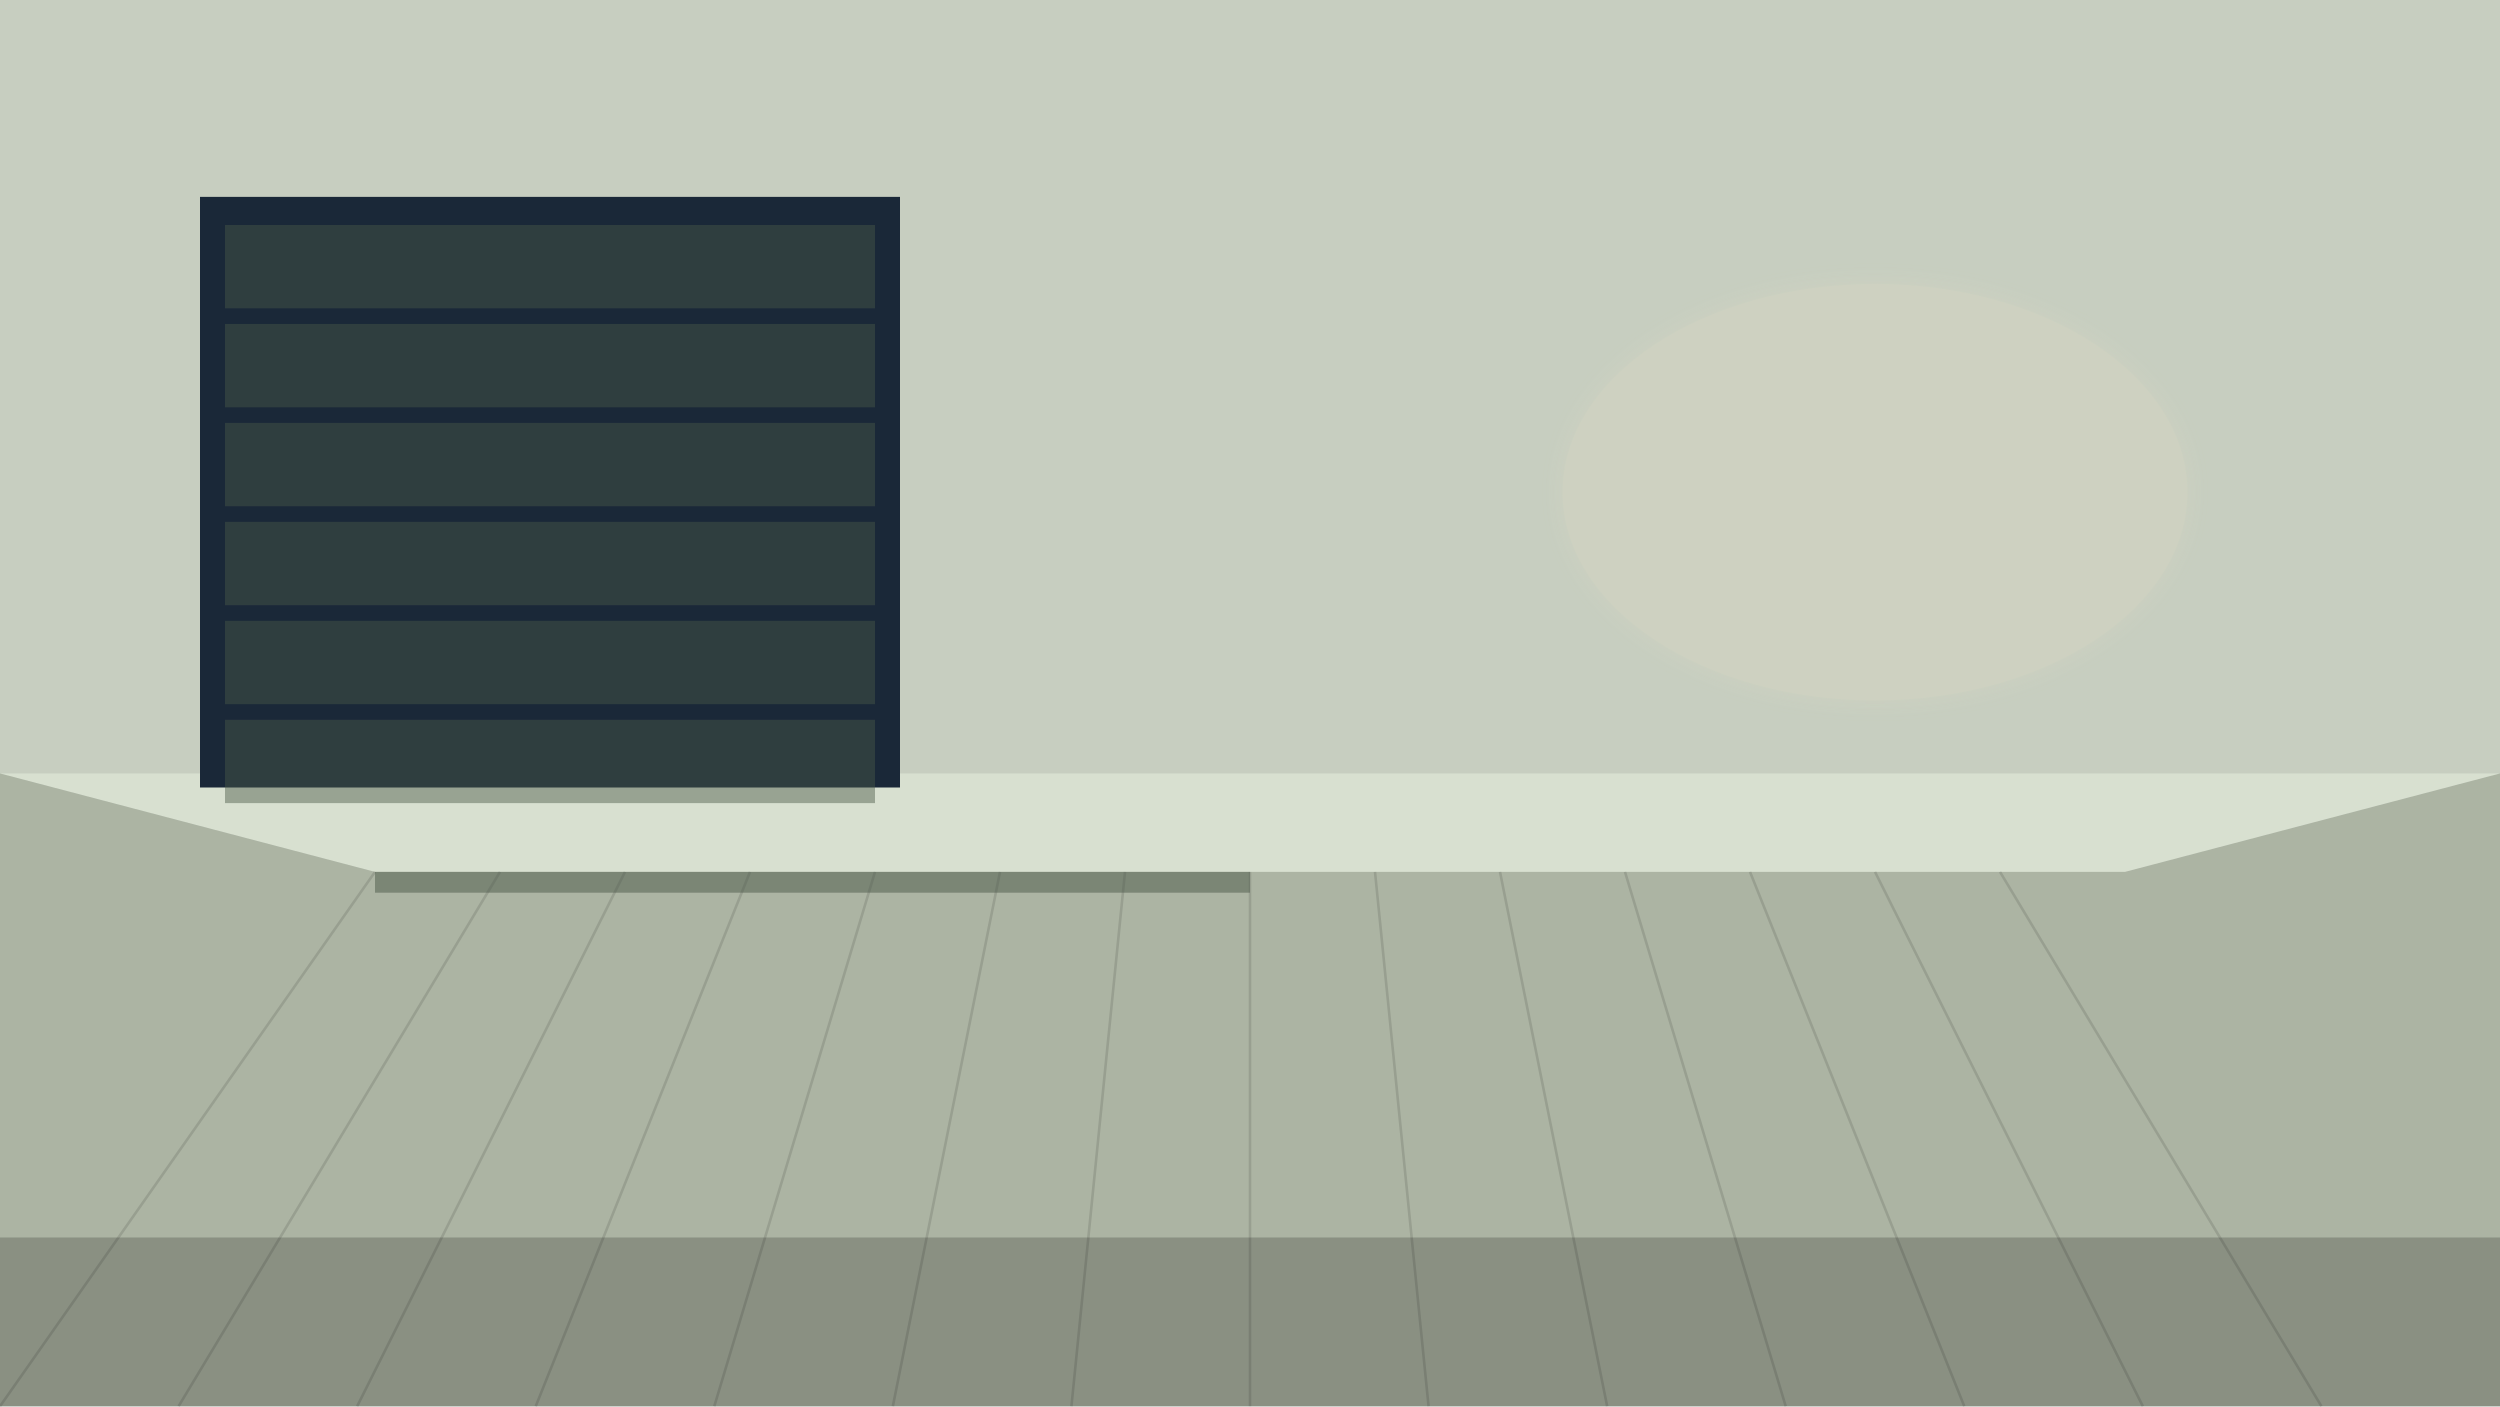
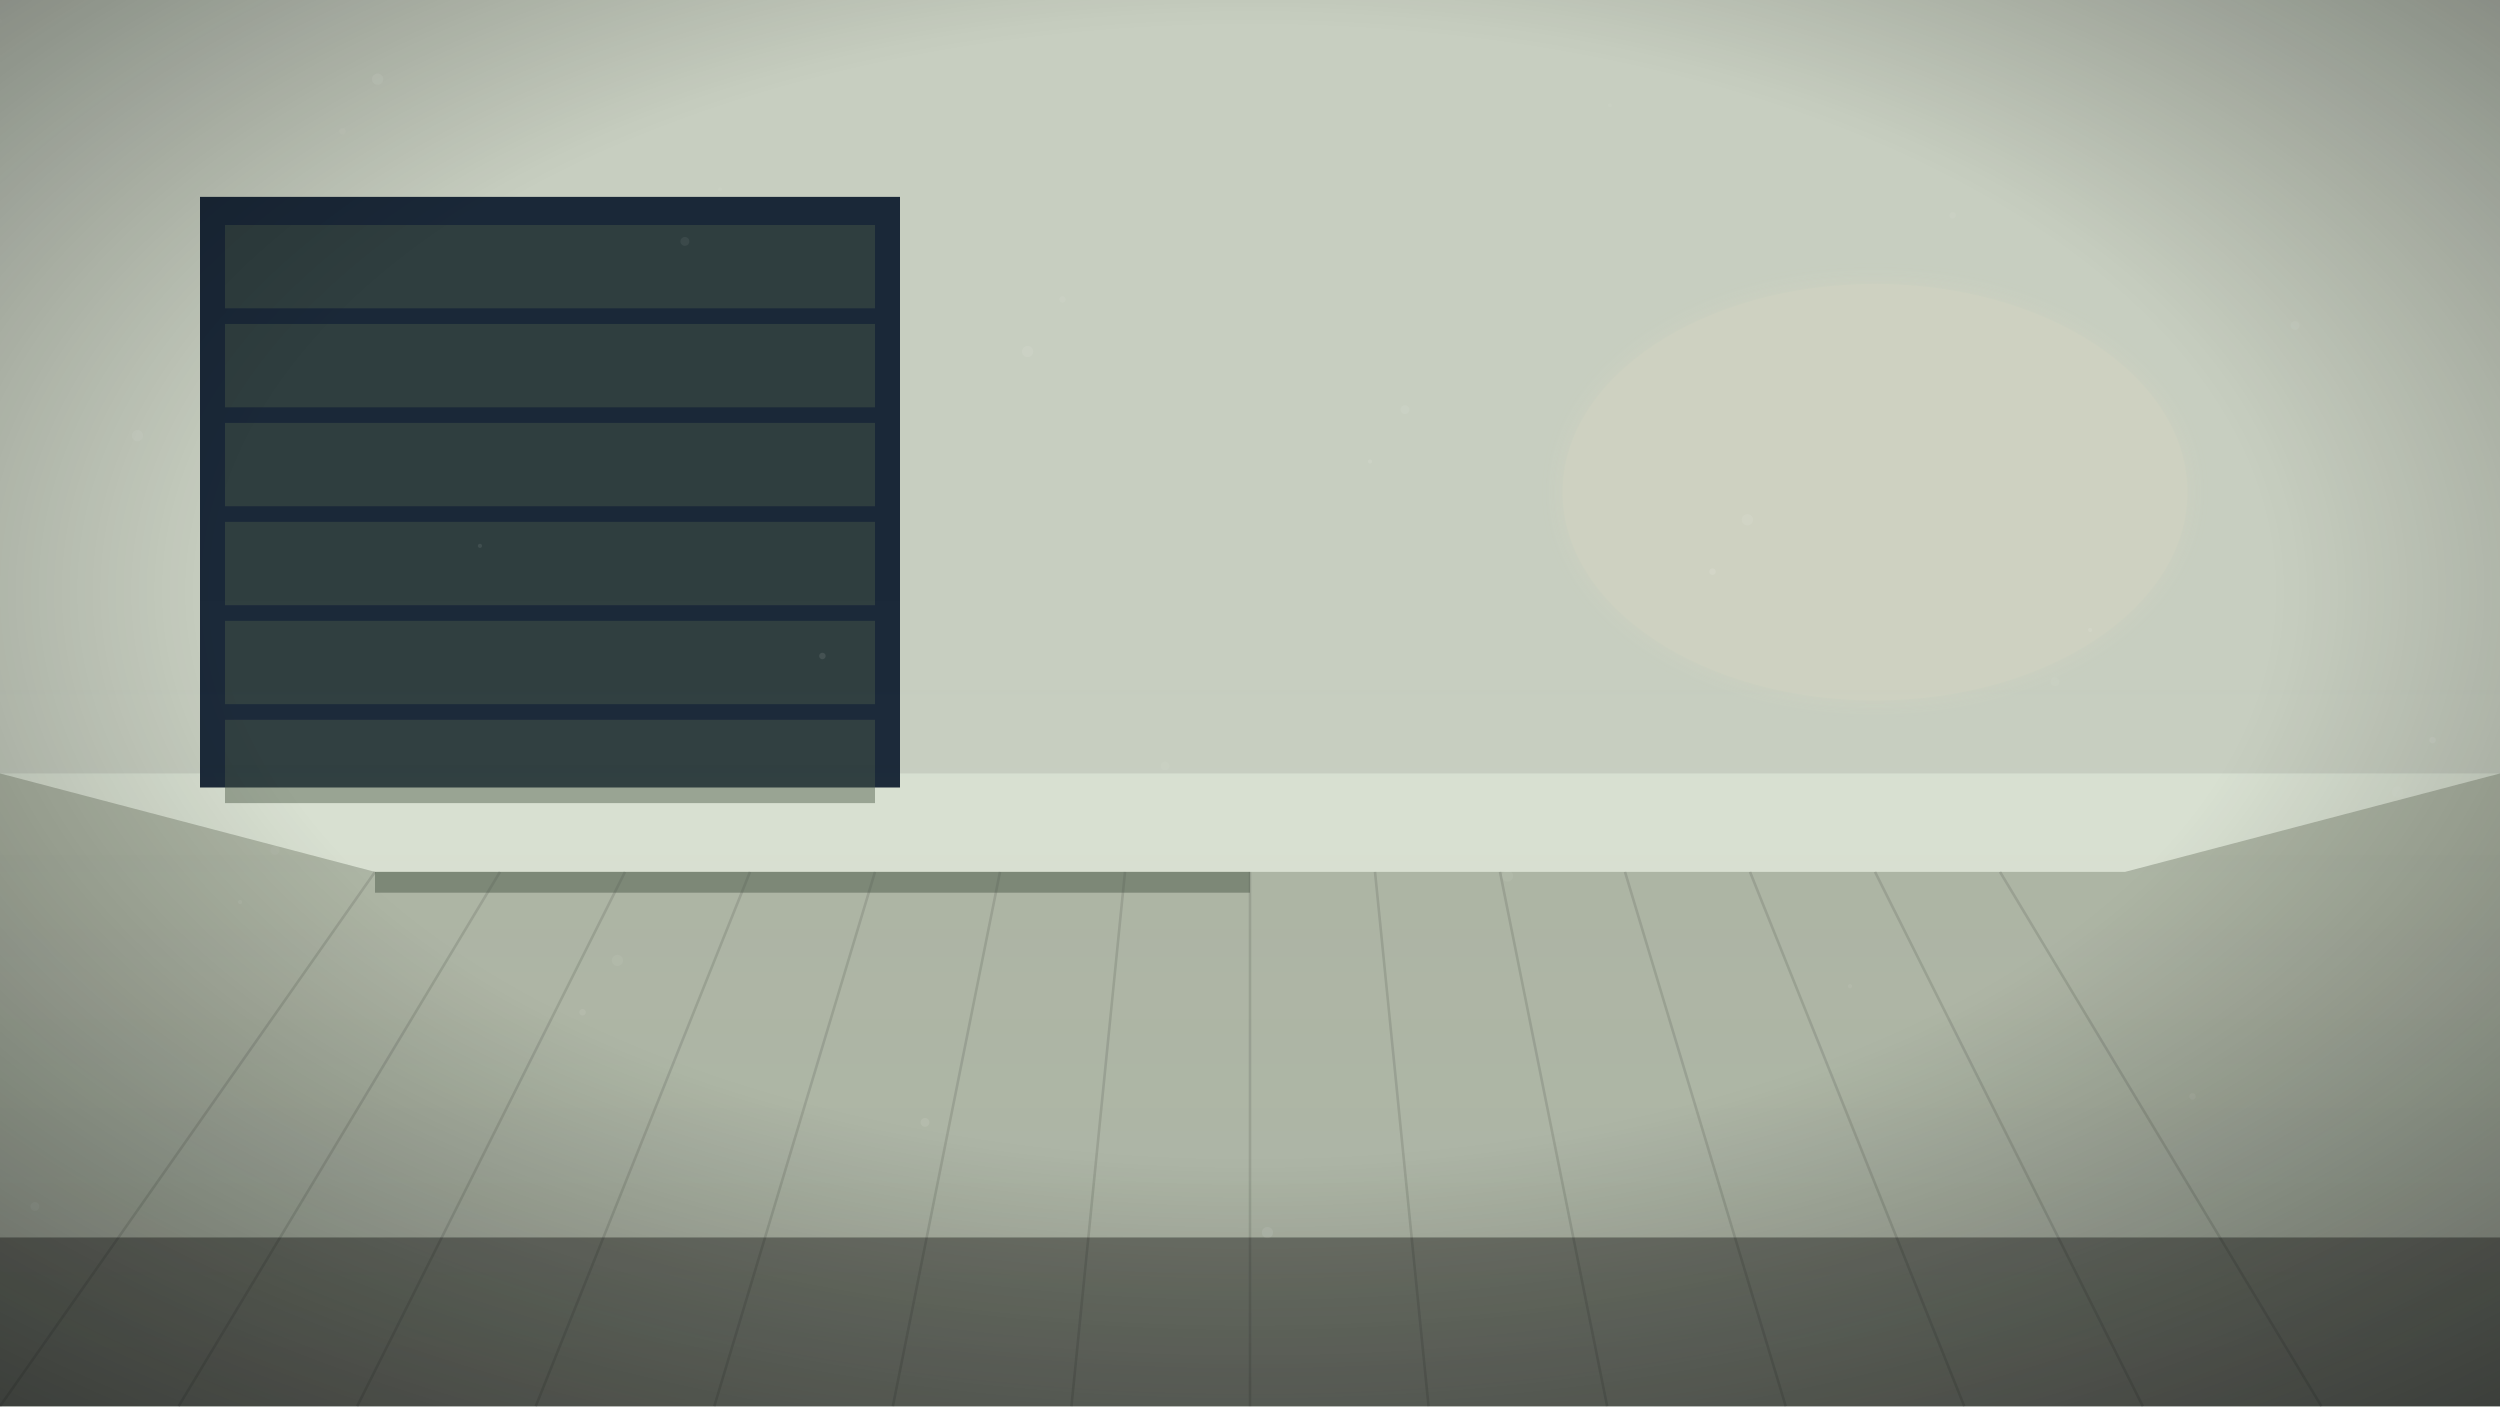
<svg xmlns="http://www.w3.org/2000/svg" viewBox="0 0 960 540" width="960" height="540">
  <defs>
    <linearGradient id="skyTop" x1="0" y1="0" x2="0" y2="1">
      <stop offset="0%" stop-color="#1a1048" />
      <stop offset="35%" stop-color="#3d2878" />
      <stop offset="68%" stop-color="#284868" />
      <stop offset="100%" stop-color="#0c1420" />
    </linearGradient>
    <linearGradient id="skyDay" x1="0" y1="0" x2="0" y2="1">
      <stop offset="0%" stop-color="#7ec8ff" />
      <stop offset="45%" stop-color="#a8d8f8" />
      <stop offset="78%" stop-color="#e8c878" />
      <stop offset="100%" stop-color="#88b868" />
    </linearGradient>
    <linearGradient id="skySunset" x1="0" y1="0" x2="0" y2="1">
      <stop offset="0%" stop-color="#ff6b4a" />
      <stop offset="28%" stop-color="#d84888" />
      <stop offset="55%" stop-color="#683878" />
      <stop offset="100%" stop-color="#120818" />
    </linearGradient>
    <linearGradient id="haze" x1="0" y1="0.4" x2="0" y2="1">
      <stop offset="0%" stop-color="#fff" stop-opacity="0" />
      <stop offset="100%" stop-color="#c8d8f0" stop-opacity="0.22" />
    </linearGradient>
    <filter id="softGlow" x="-40%" y="-40%" width="180%" height="180%">
      <feGaussianBlur stdDeviation="4" result="b" />
      <feMerge>
        <feMergeNode in="b" />
        <feMergeNode in="SourceGraphic" />
      </feMerge>
    </filter>
    <filter id="neonGlow" x="-60%" y="-60%" width="220%" height="220%">
      <feGaussianBlur stdDeviation="6" result="b" />
      <feMerge>
        <feMergeNode in="b" />
        <feMergeNode in="b" />
        <feMergeNode in="SourceGraphic" />
      </feMerge>
    </filter>
    <filter id="paintSoft" x="-2%" y="-2%" width="104%" height="104%">
      <feGaussianBlur stdDeviation="0.6" />
    </filter>
    <radialGradient id="sunDisc" cx="0.5" cy="0.5" r="0.5">
      <stop offset="0%" stop-color="#fff8e8" />
      <stop offset="55%" stop-color="#ffd080" />
      <stop offset="100%" stop-color="#ff904000" />
    </radialGradient>
    <radialGradient id="moonGlow" cx="0.5" cy="0.5" r="0.5">
      <stop offset="0%" stop-color="#fffef8" />
      <stop offset="40%" stop-color="#e8e0f0" />
      <stop offset="100%" stop-color="#e8e0f000" />
    </radialGradient>
    <linearGradient id="wallWarm" x1="0" y1="0" x2="1" y2="1">
      <stop offset="0%" stop-color="#fff0e4" />
      <stop offset="45%" stop-color="#e8c8b0" />
      <stop offset="100%" stop-color="#c8a088" />
    </linearGradient>
    <linearGradient id="wallCool" x1="0" y1="0" x2="0" y2="1">
      <stop offset="0%" stop-color="#eef2f8" />
      <stop offset="100%" stop-color="#b8c0d0" />
    </linearGradient>
    <linearGradient id="floorWood" x1="0" y1="0.6" x2="0" y2="1">
      <stop offset="0%" stop-color="#a88870" />
      <stop offset="100%" stop-color="#685040" />
    </linearGradient>
    <radialGradient id="lampGlow" cx="0.5" cy="0.5" r="0.5">
      <stop offset="0%" stop-color="#fff8e0" />
      <stop offset="70%" stop-color="#ffd898" stop-opacity="0.35" />
      <stop offset="100%" stop-color="#ffd898" stop-opacity="0" />
    </radialGradient>
+     <radialGradient id="vignette" cx="0.5" cy="0.42" r="0.78">
+       <stop offset="52%" stop-color="#000" stop-opacity="0" />
+       <stop offset="100%" stop-color="#030508" stop-opacity="0.48" />
+     </radialGradient>
  </defs>
  <rect width="960" height="540" fill="#d8e0d0" />
  <polygon points="0,297 0,540 960,540 960,297 816,334.8 144,334.8" fill="#a8b0a0" opacity="0.92" />
  <line x1="0" y1="540" x2="144" y2="334.8" stroke="#000" stroke-opacity="0.12" stroke-width="1" />
  <line x1="68.571" y1="540" x2="192" y2="334.8" stroke="#000" stroke-opacity="0.12" stroke-width="1" />
  <line x1="137.143" y1="540" x2="240" y2="334.8" stroke="#000" stroke-opacity="0.12" stroke-width="1" />
  <line x1="205.714" y1="540" x2="288" y2="334.8" stroke="#000" stroke-opacity="0.12" stroke-width="1" />
  <line x1="274.286" y1="540" x2="336" y2="334.8" stroke="#000" stroke-opacity="0.12" stroke-width="1" />
  <line x1="342.857" y1="540" x2="384" y2="334.8" stroke="#000" stroke-opacity="0.12" stroke-width="1" />
  <line x1="411.429" y1="540" x2="432" y2="334.8" stroke="#000" stroke-opacity="0.12" stroke-width="1" />
  <line x1="480" y1="540" x2="480" y2="334.8" stroke="#000" stroke-opacity="0.12" stroke-width="1" />
  <line x1="548.571" y1="540" x2="528" y2="334.8" stroke="#000" stroke-opacity="0.12" stroke-width="1" />
  <line x1="617.143" y1="540" x2="576" y2="334.8" stroke="#000" stroke-opacity="0.12" stroke-width="1" />
  <line x1="685.714" y1="540" x2="624" y2="334.8" stroke="#000" stroke-opacity="0.12" stroke-width="1" />
  <line x1="754.286" y1="540" x2="672" y2="334.8" stroke="#000" stroke-opacity="0.12" stroke-width="1" />
  <line x1="822.857" y1="540" x2="720" y2="334.8" stroke="#000" stroke-opacity="0.12" stroke-width="1" />
  <line x1="891.429" y1="540" x2="768" y2="334.8" stroke="#000" stroke-opacity="0.12" stroke-width="1" />
  <rect x="0" y="0" width="960" height="297" fill="#000" opacity="0.08" />
  <rect x="76.8" y="75.6" width="268.8" height="226.8" fill="#1a2838" />
  <rect x="86.4" y="86.4" width="249.6" height="32" fill="#4a5848" opacity="0.45" />
  <rect x="86.4" y="124.4" width="249.6" height="32" fill="#4a5848" opacity="0.45" />
  <rect x="86.4" y="162.4" width="249.6" height="32" fill="#4a5848" opacity="0.45" />
  <rect x="86.4" y="200.4" width="249.6" height="32" fill="#4a5848" opacity="0.45" />
  <rect x="86.4" y="238.4" width="249.6" height="32" fill="#4a5848" opacity="0.45" />
  <rect x="86.4" y="276.4" width="249.6" height="32" fill="#4a5848" opacity="0.45" />
  <ellipse cx="720" cy="189" rx="120" ry="80" fill="#ffe8c8" opacity="0.12" filter="url(#softGlow)" />
  <rect x="144" y="334.8" width="336" height="8" fill="#4a5848" opacity="0.5" />
  <rect x="0" y="475.2" width="960" height="64.8" fill="#000" opacity="0.2" />
+   <circle cx="0.0" cy="8.1" r="0.80" fill="#fff" opacity="0.035" />
+   <circle cx="131.5" cy="50.4" r="1.25" fill="#fff" opacity="0.047" />
+   <circle cx="263.0" cy="92.7" r="1.70" fill="#fff" opacity="0.059" />
+   <circle cx="394.6" cy="135.0" r="2.15" fill="#fff" opacity="0.071" />
+   <circle cx="526.1" cy="177.2" r="0.80" fill="#fff" opacity="0.083" />
+   <circle cx="657.6" cy="219.5" r="1.25" fill="#fff" opacity="0.095" />
+   <circle cx="789.1" cy="261.8" r="1.70" fill="#fff" opacity="0.035" />
+   <circle cx="920.6" cy="304.1" r="2.15" fill="#fff" opacity="0.047" />
+   <circle cx="92.2" cy="346.4" r="0.80" fill="#fff" opacity="0.059" />
+   <circle cx="223.7" cy="388.7" r="1.25" fill="#fff" opacity="0.071" />
+   <circle cx="355.2" cy="431.0" r="1.70" fill="#fff" opacity="0.083" />
+   <circle cx="486.7" cy="473.3" r="2.15" fill="#fff" opacity="0.095" />
+   <circle cx="618.2" cy="40.4" r="0.80" fill="#fff" opacity="0.035" />
+   <circle cx="749.8" cy="82.7" r="1.25" fill="#fff" opacity="0.047" />
+   <circle cx="881.3" cy="125.0" r="1.70" fill="#fff" opacity="0.059" />
+   <circle cx="52.8" cy="167.3" r="2.15" fill="#fff" opacity="0.071" />
+   <circle cx="184.3" cy="209.6" r="0.80" fill="#fff" opacity="0.083" />
+   <circle cx="315.8" cy="251.9" r="1.25" fill="#fff" opacity="0.095" />
+   <circle cx="447.4" cy="294.1" r="1.70" fill="#fff" opacity="0.035" />
+   <circle cx="578.9" cy="336.4" r="2.15" fill="#fff" opacity="0.047" />
+   <circle cx="710.4" cy="378.7" r="0.80" fill="#fff" opacity="0.059" />
+   <circle cx="841.9" cy="421.0" r="1.25" fill="#fff" opacity="0.071" />
+   <circle cx="13.4" cy="463.3" r="1.70" fill="#fff" opacity="0.083" />
+   <circle cx="145.0" cy="30.4" r="2.15" fill="#fff" opacity="0.095" />
+   <circle cx="276.5" cy="72.7" r="0.80" fill="#fff" opacity="0.035" />
+   <circle cx="408.0" cy="115.0" r="1.25" fill="#fff" opacity="0.047" />
+   <circle cx="539.5" cy="157.3" r="1.70" fill="#fff" opacity="0.059" />
+   <circle cx="671.0" cy="199.6" r="2.15" fill="#fff" opacity="0.071" />
+   <circle cx="802.6" cy="241.9" r="0.80" fill="#fff" opacity="0.083" />
+   <circle cx="934.1" cy="284.2" r="1.25" fill="#fff" opacity="0.095" />
+   <circle cx="105.6" cy="326.5" r="1.70" fill="#fff" opacity="0.035" />
+   <circle cx="237.1" cy="368.8" r="2.15" fill="#fff" opacity="0.047" />
+   <rect width="960" height="540" fill="url(#haze)" opacity="0.18" />
+   <rect width="960" height="540" fill="url(#vignette)" />
+   <rect x="0" y="475.2" width="960" height="64.8" fill="#000" opacity="0.22" />
</svg>
